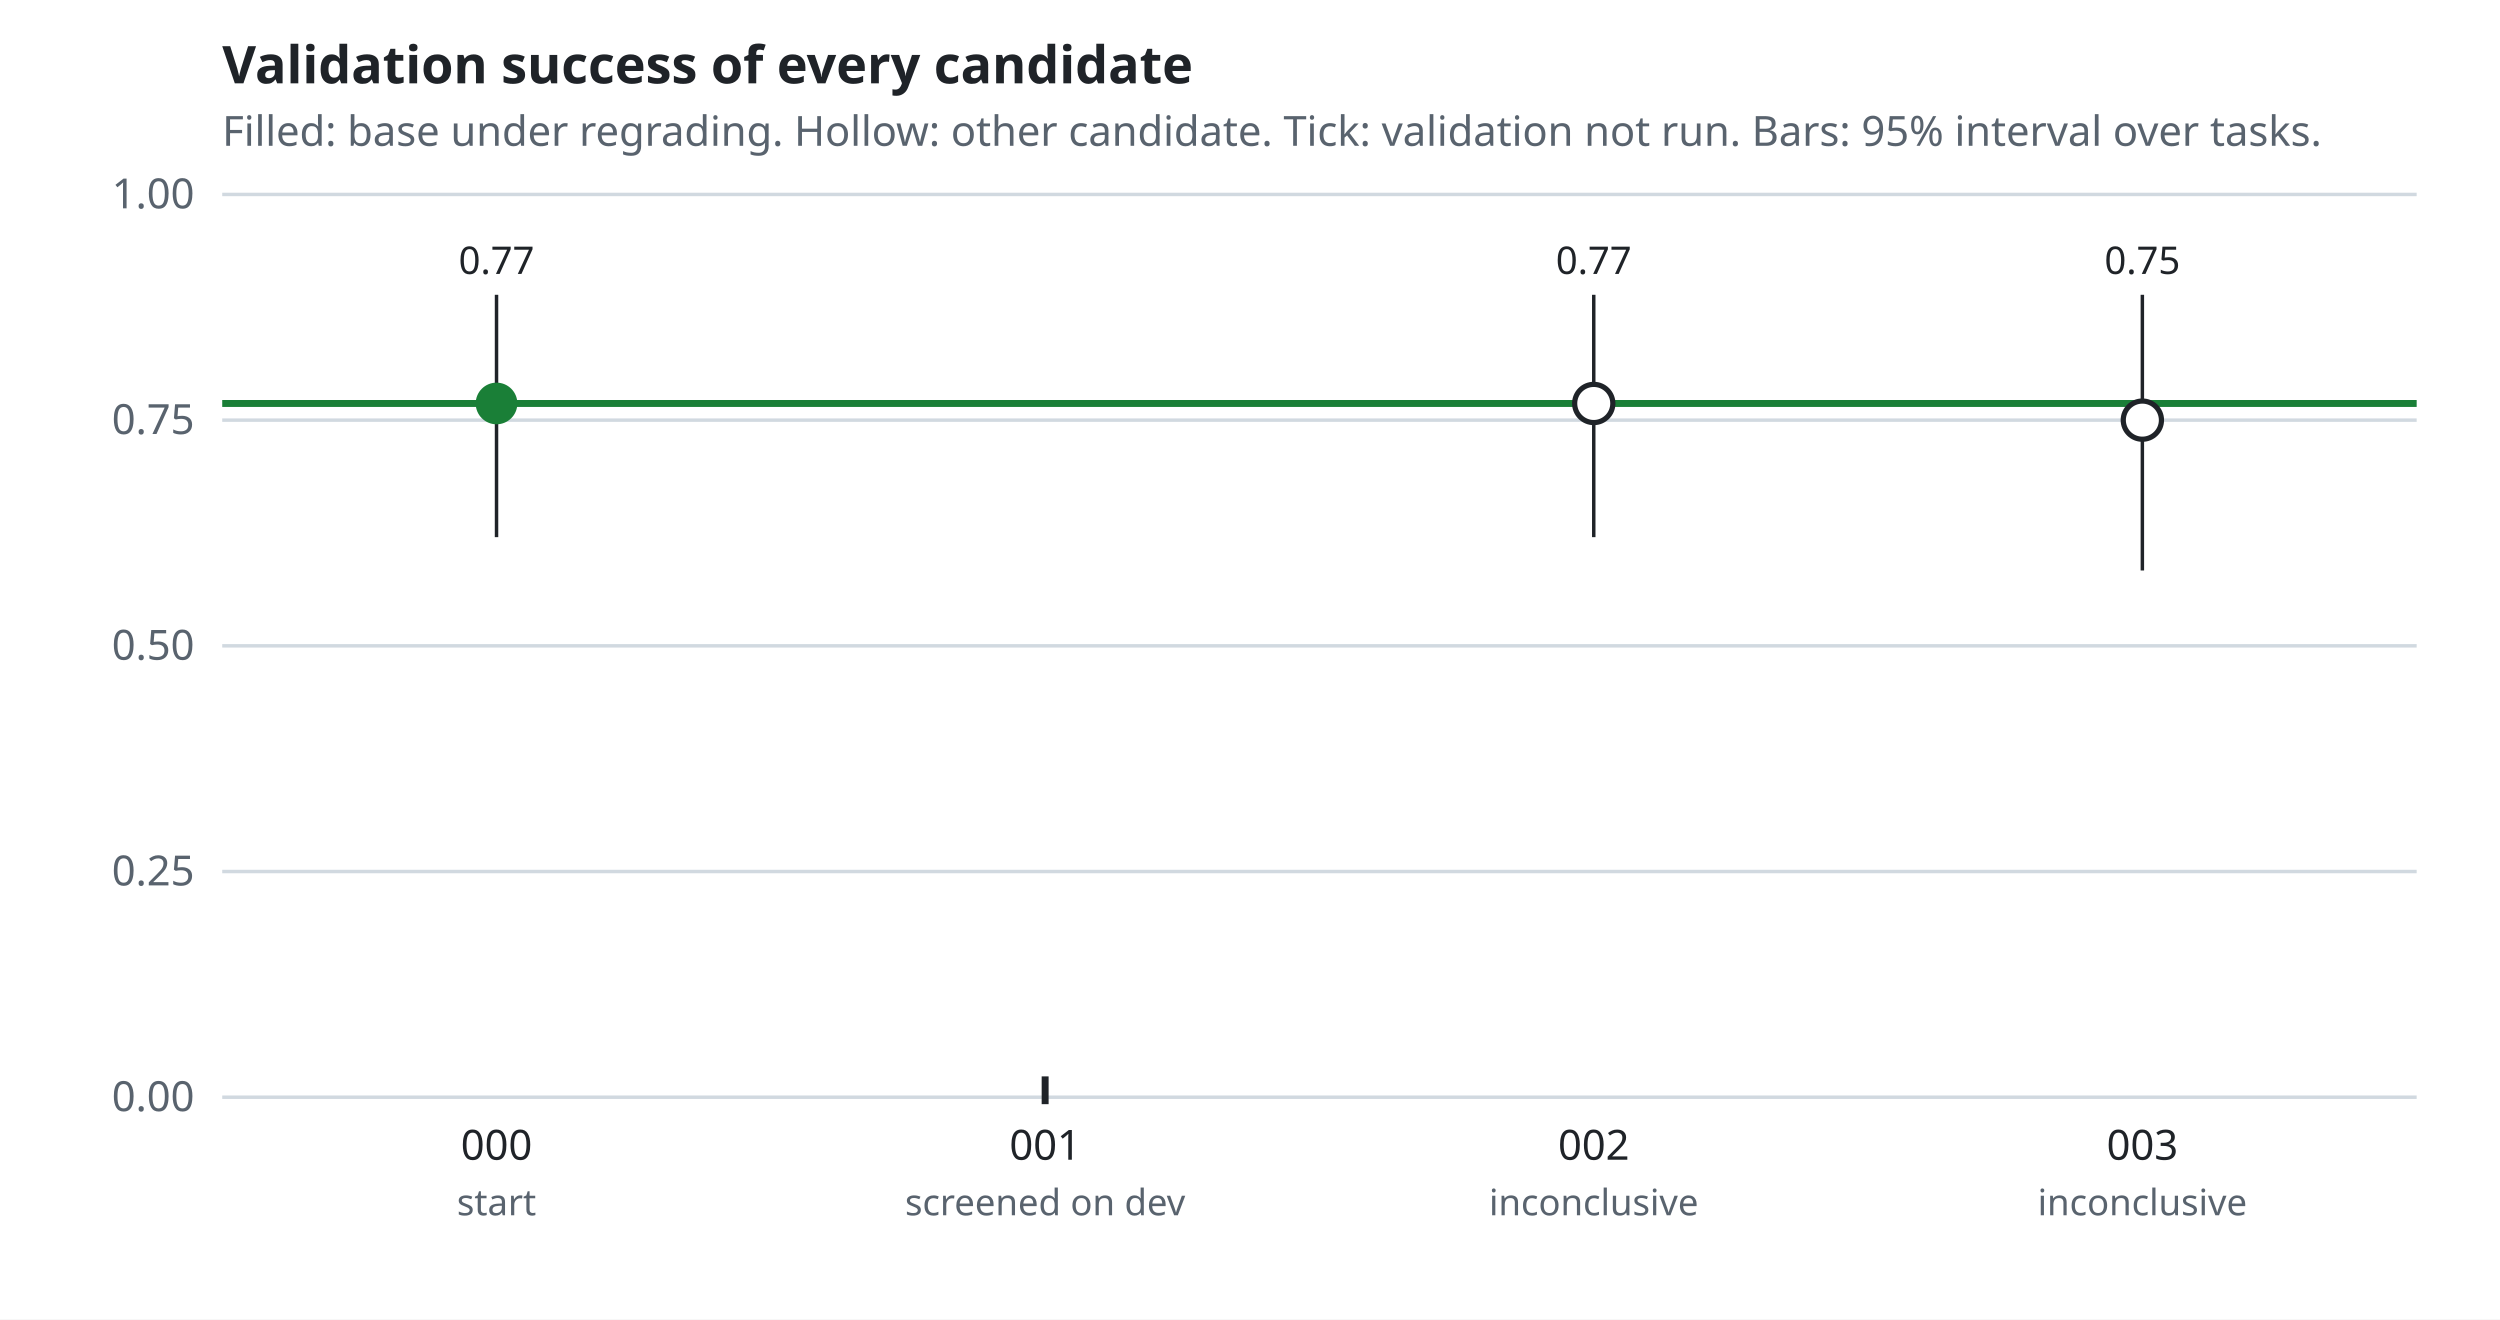
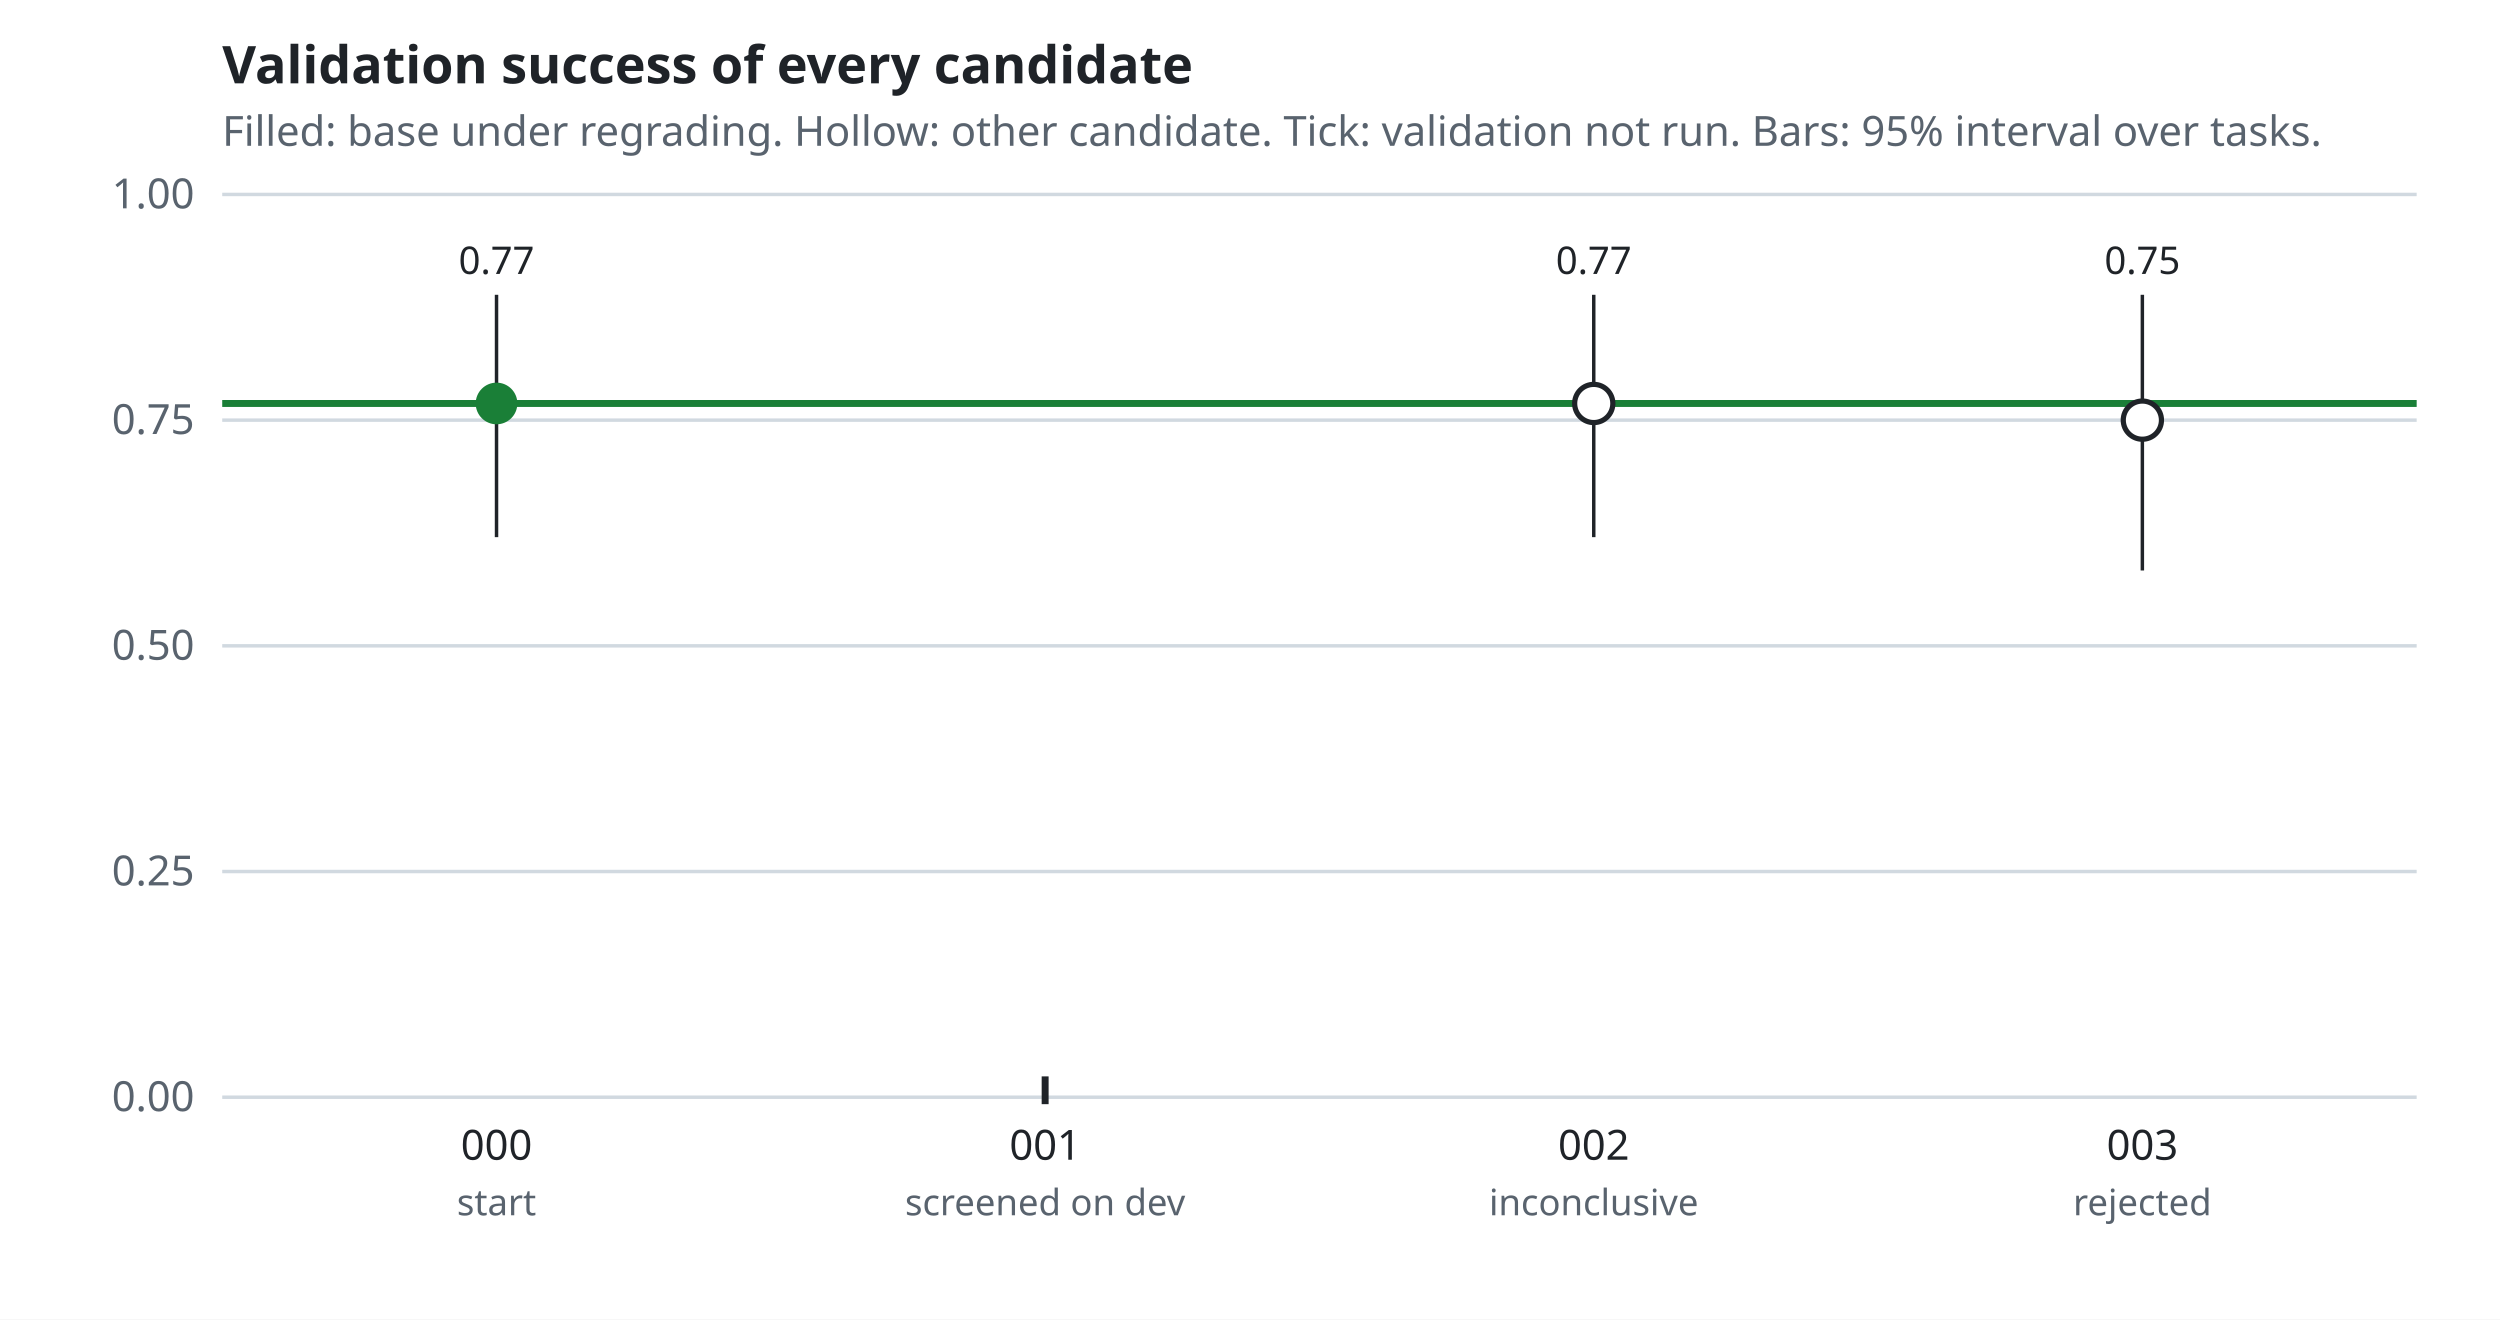
<svg xmlns="http://www.w3.org/2000/svg" viewBox="0 0 720 380" font-family="system-ui, sans-serif" font-size="12" fill="#1f2328" role="img">
  <style>@media (prefers-color-scheme:dark){svg{fill:#e6edf3}.bg{fill:#0d1117}.mut{fill:#9da7b3}.grid{stroke:#30363d}.ink{stroke:#e6edf3}.dot{fill:#e6edf3}.hole{fill:#0d1117;stroke:#e6edf3}.keep{stroke:#3fb950}.kept{fill:#3fb950}}</style>
  <rect class="bg" width="720" height="380" fill="#ffffff" />
  <text x="64" y="24" font-size="15" font-weight="600">Validation success of every candidate</text>
  <text class="mut" x="64" y="42" fill="#59636e">Filled: base under regrading. Hollow: other candidate. Tick: validation not run. Bars: 95% interval over tasks.</text>
  <line class="grid" x1="64" x2="696" y1="316.0" y2="316.0" stroke="#d1d9e0" />
  <text class="mut" x="56" y="320.0" text-anchor="end" fill="#59636e">0.00</text>
  <line class="grid" x1="64" x2="696" y1="251.0" y2="251.0" stroke="#d1d9e0" />
  <text class="mut" x="56" y="255.0" text-anchor="end" fill="#59636e">0.25</text>
  <line class="grid" x1="64" x2="696" y1="186.0" y2="186.0" stroke="#d1d9e0" />
  <text class="mut" x="56" y="190.0" text-anchor="end" fill="#59636e">0.50</text>
  <line class="grid" x1="64" x2="696" y1="121.0" y2="121.0" stroke="#d1d9e0" />
  <text class="mut" x="56" y="125.0" text-anchor="end" fill="#59636e">0.75</text>
  <line class="grid" x1="64" x2="696" y1="56.0" y2="56.0" stroke="#d1d9e0" />
  <text class="mut" x="56" y="60.0" text-anchor="end" fill="#59636e">1.00</text>
  <polyline class="keep" points="64.0,116.2 222.0,116.2 222.0,116.2 380.0,116.2 380.0,116.2 538.0,116.2 538.0,116.2 696.0,116.2" fill="none" stroke="#1a7f37" stroke-width="2" />
  <text x="143.0" y="334" text-anchor="middle">000</text>
  <text class="mut" x="143.0" y="350" text-anchor="middle" font-size="10.5" fill="#59636e">start</text>
  <line class="ink" x1="143.0" x2="143.0" y1="154.7" y2="84.9" stroke="#1f2328" />
  <circle class="kept" cx="143.0" cy="116.2" r="6" fill="#1a7f37" />
  <text x="143.0" y="78.9" text-anchor="middle" font-size="11">0.77</text>
  <text x="301.0" y="334" text-anchor="middle">001</text>
  <text class="mut" x="301.0" y="350" text-anchor="middle" font-size="10.5" fill="#59636e">screened on dev</text>
  <line class="ink" x1="301.0" x2="301.0" y1="310" y2="318" stroke="#1f2328" stroke-width="2" />
  <text x="459.0" y="334" text-anchor="middle">002</text>
  <text class="mut" x="459.0" y="350" text-anchor="middle" font-size="10.5" fill="#59636e">inconclusive</text>
  <line class="ink" x1="459.0" x2="459.0" y1="154.7" y2="84.9" stroke="#1f2328" />
  <circle class="hole" cx="459.0" cy="116.2" r="5.5" fill="#ffffff" stroke="#1f2328" stroke-width="1.5" />
  <text x="459.0" y="78.9" text-anchor="middle" font-size="11">0.77</text>
  <text x="617.0" y="334" text-anchor="middle">003</text>
-   <text class="mut" x="617.0" y="350" text-anchor="middle" font-size="10.5" fill="#59636e">inconclusive</text>
+   <text class="mut" x="617.0" y="350" text-anchor="middle" font-size="10.5" fill="#59636e">rejected</text>
  <line class="ink" x1="617.0" x2="617.0" y1="164.3" y2="84.9" stroke="#1f2328" />
  <circle class="hole" cx="617.0" cy="121.0" r="5.5" fill="#ffffff" stroke="#1f2328" stroke-width="1.5" />
  <text x="617.0" y="78.9" text-anchor="middle" font-size="11">0.75</text>
</svg>
